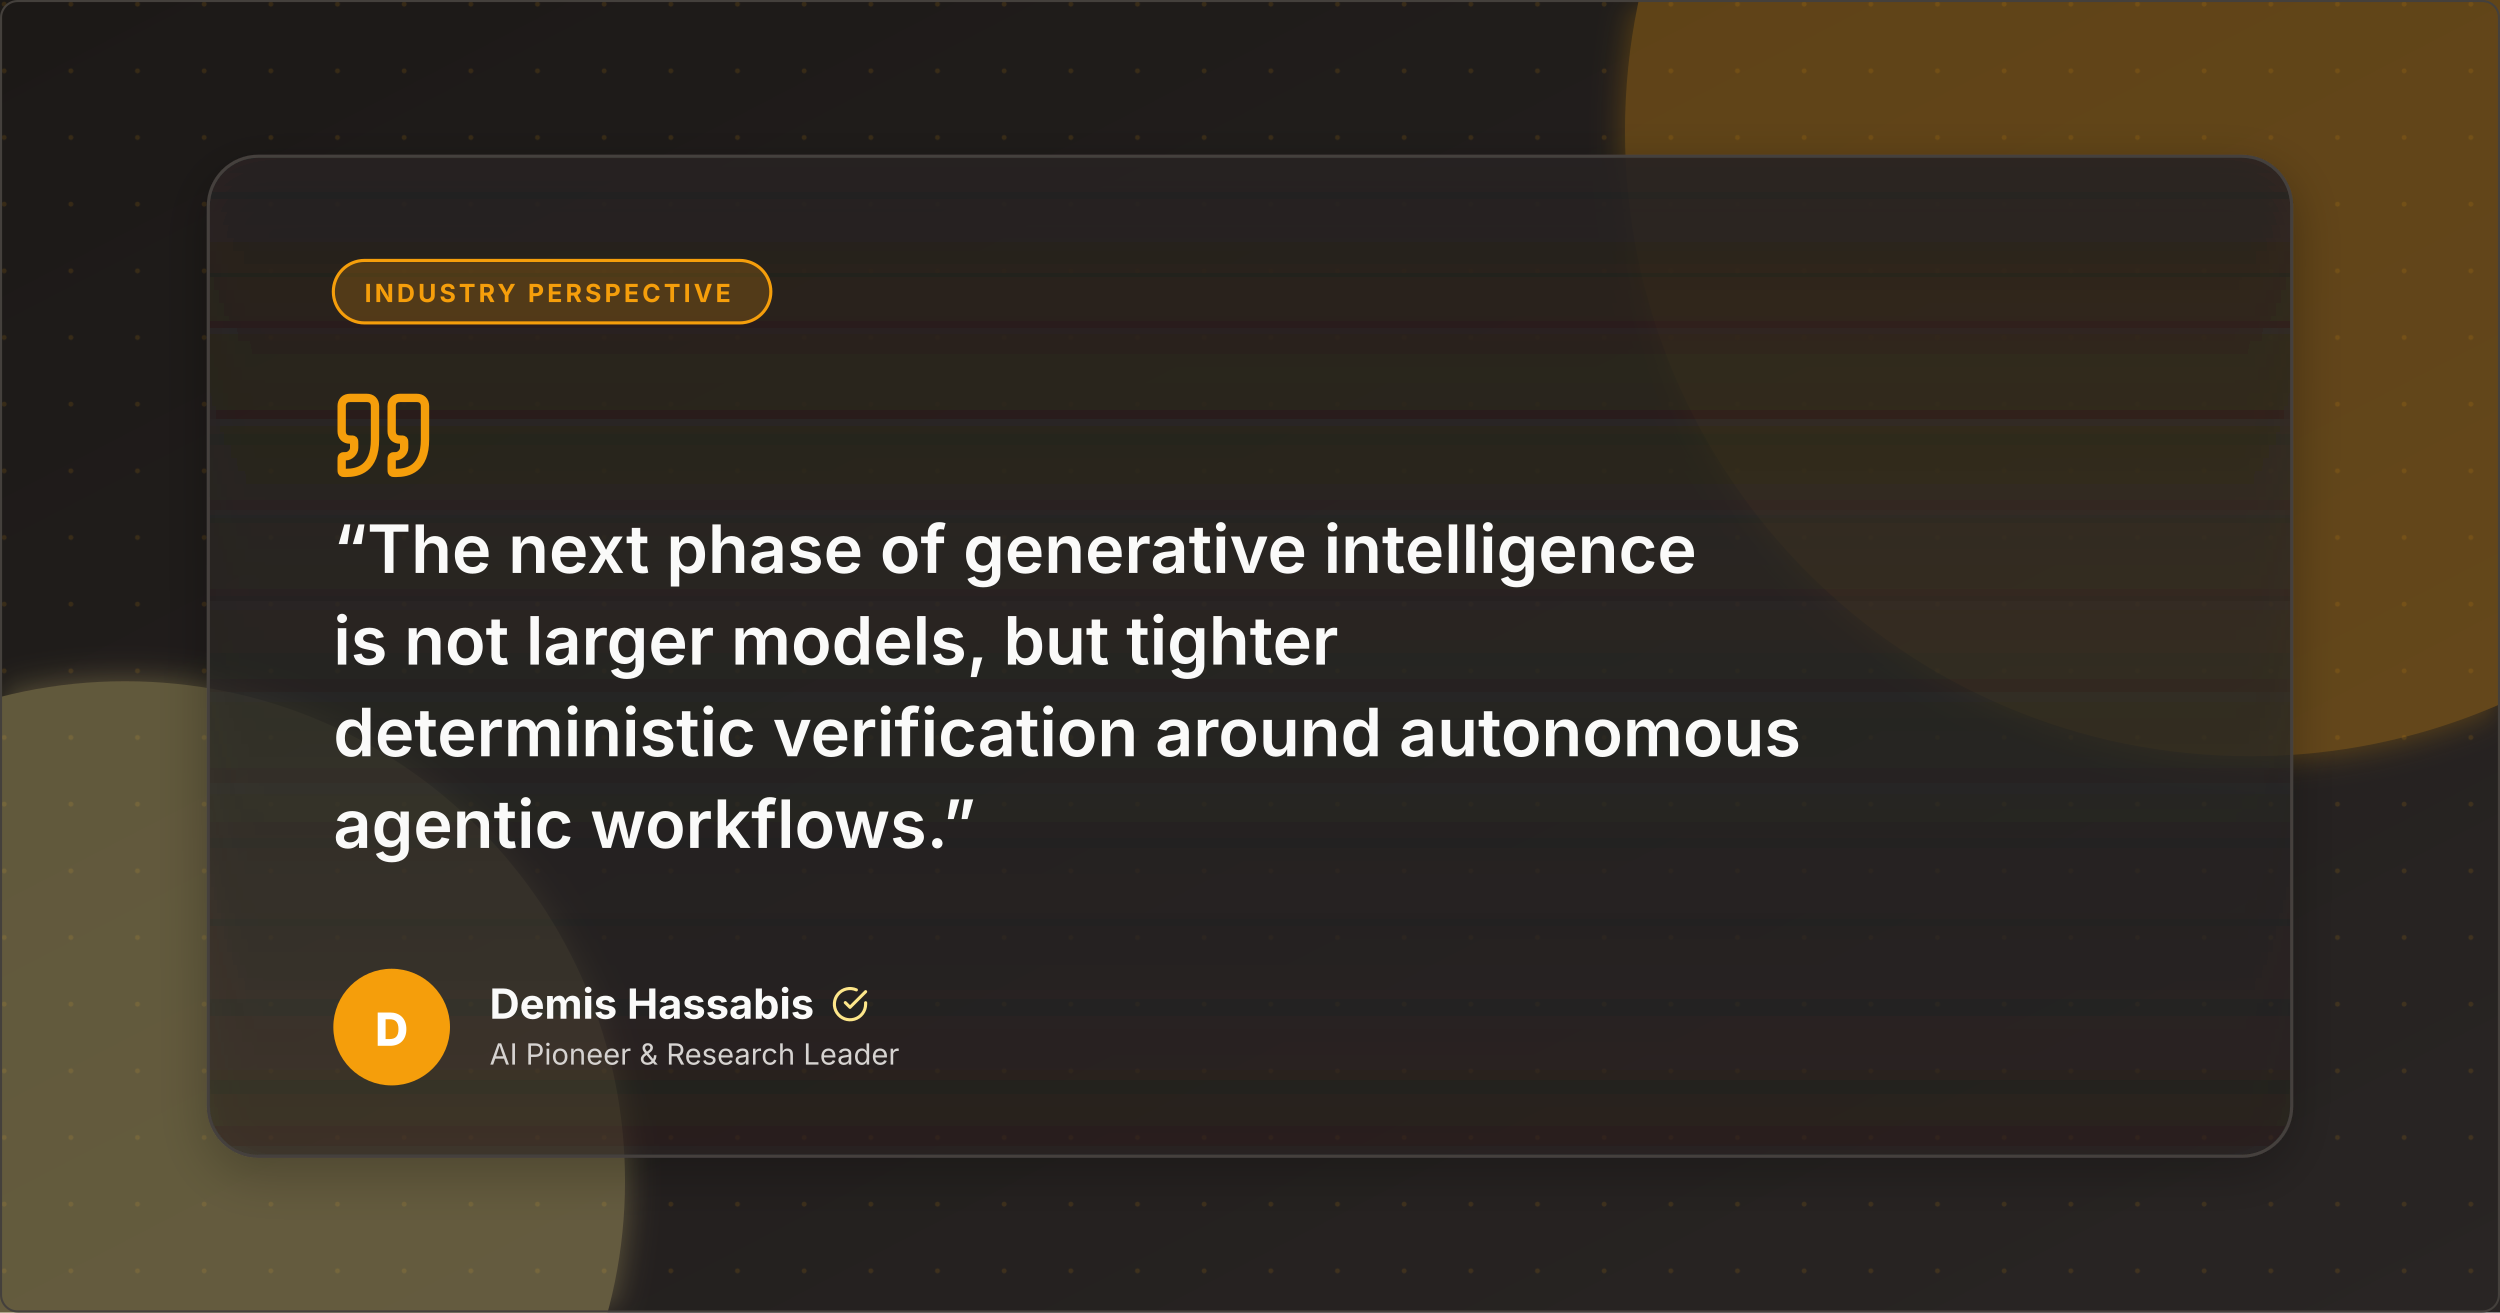
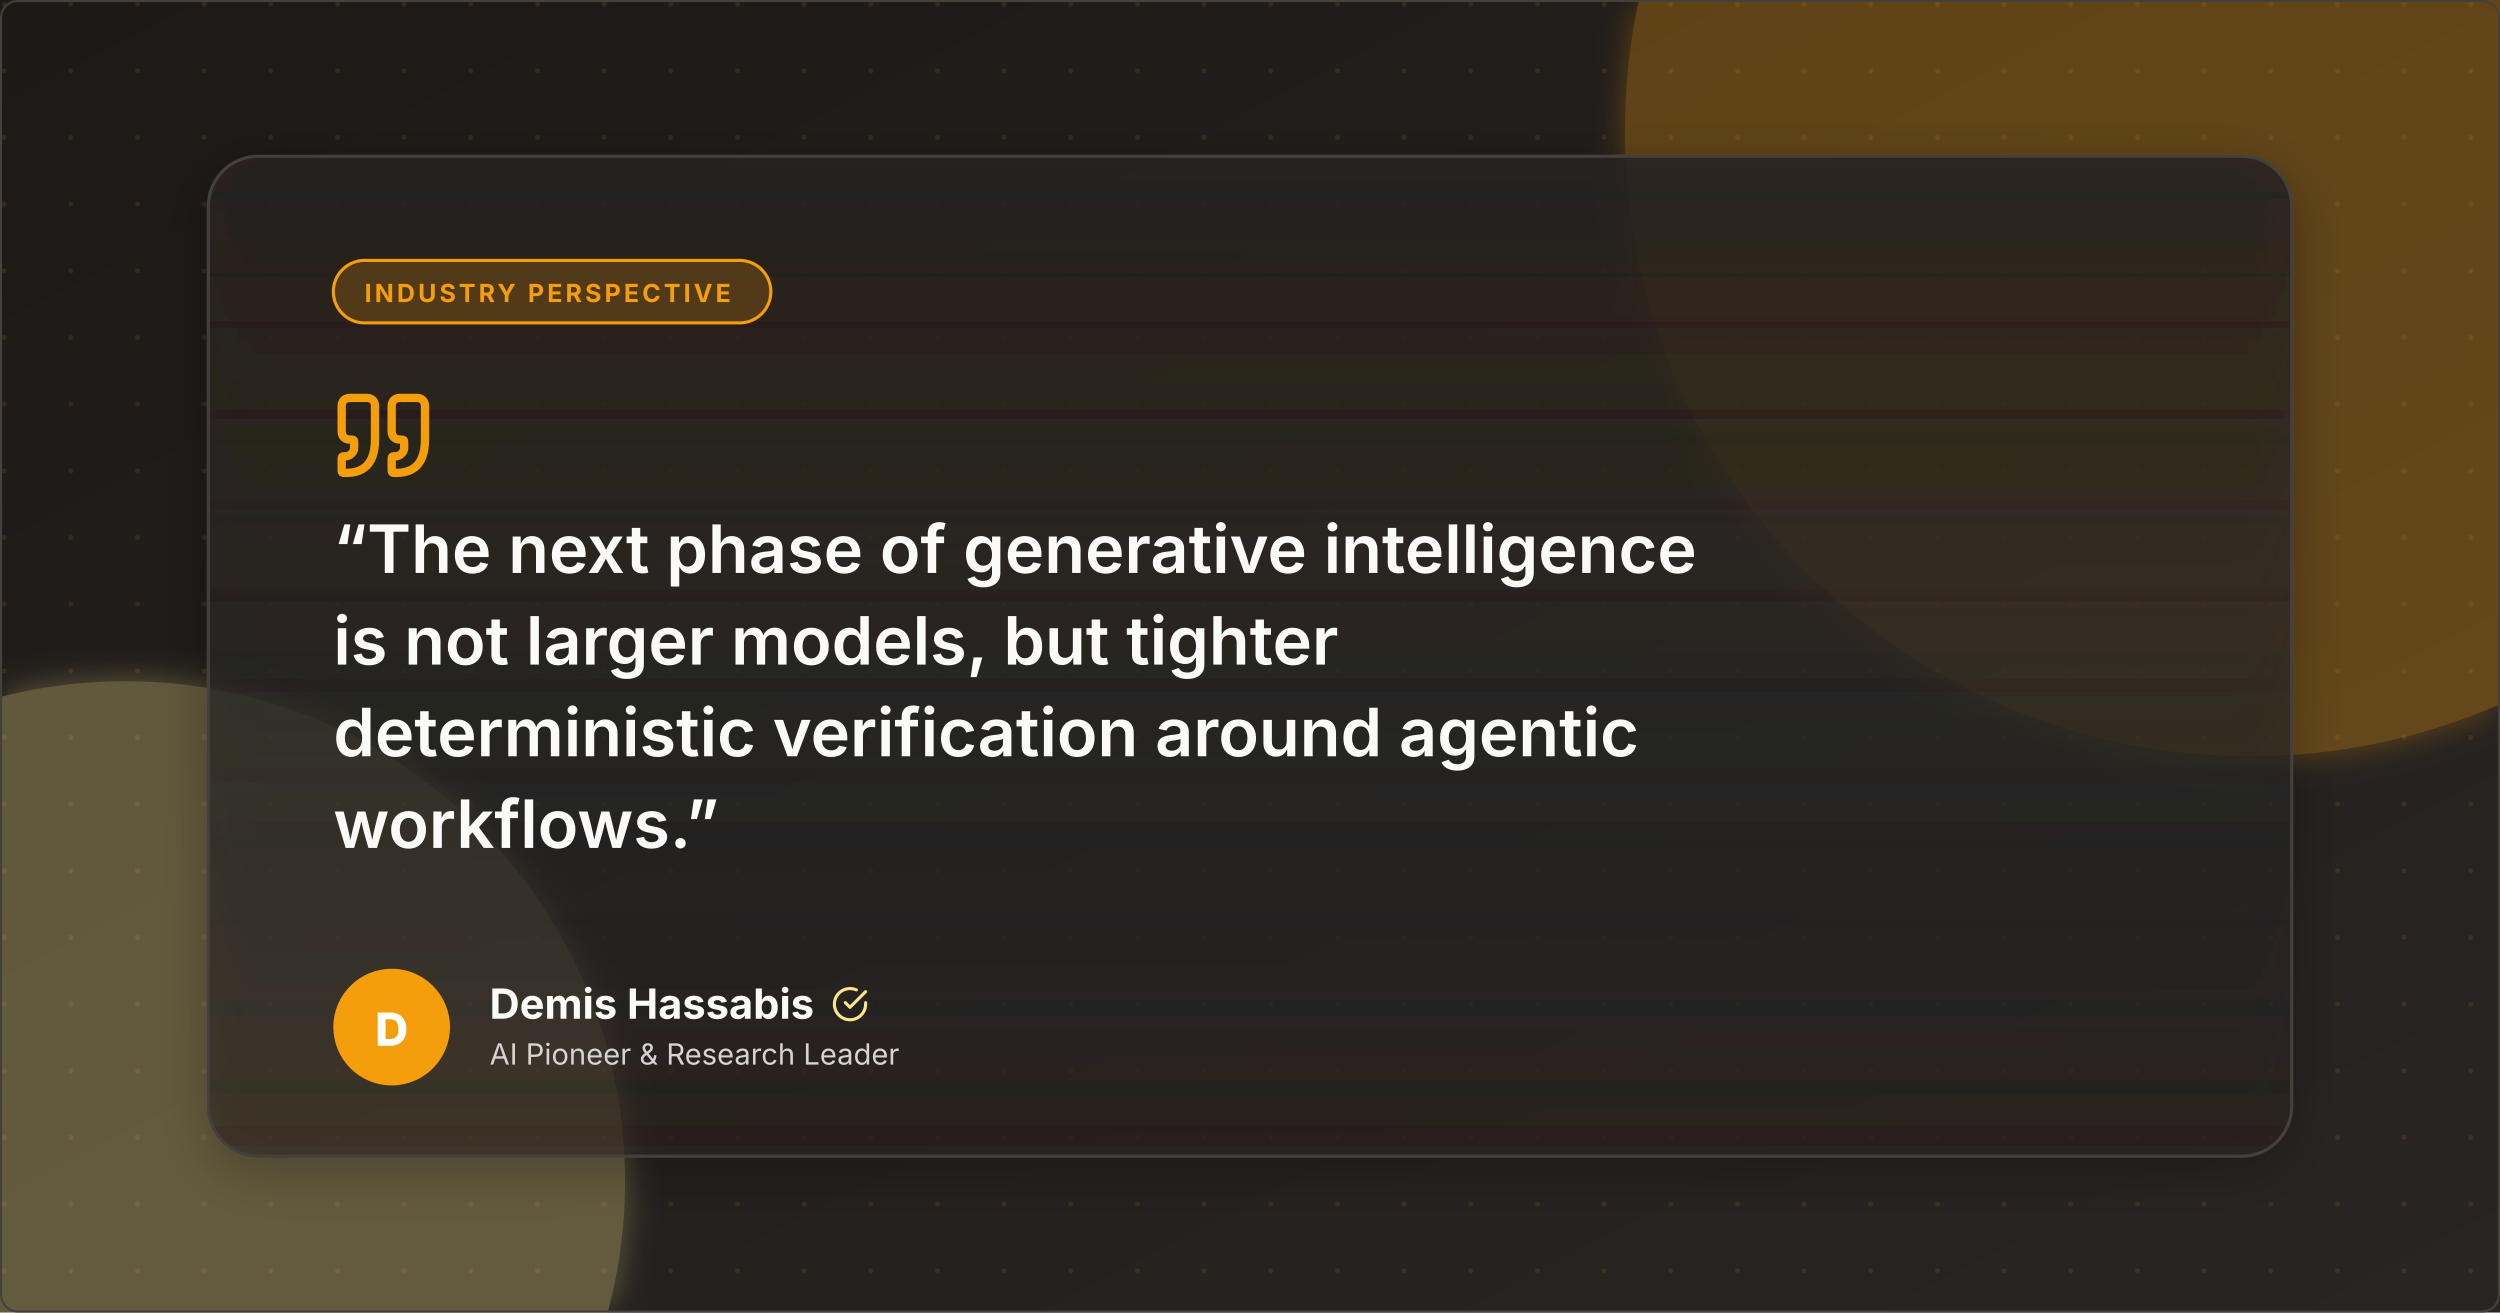
- <svg xmlns="http://www.w3.org/2000/svg" viewBox="0 0 1200 630" width="1200" height="630" role="img" aria-label="The next phase of generative intelligence is not larger models, but tighter deterministic verification around autonomous agentic workflows.">
+ <svg xmlns="http://www.w3.org/2000/svg" viewBox="0 0 1200 630" width="1200" height="630" role="img" aria-label="The next phase of generative intelligence is not larger models, but tighter deterministic verification around agentic workflows.">
  <defs>
    <linearGradient id="quote-design_005-bg-grad" x1="0%" y1="0%" x2="100%" y2="100%">
      <stop offset="0%" stop-color="#1c1917" />
      <stop offset="100%" stop-color="#292524" />
    </linearGradient>
    <linearGradient id="quote-design_005-primary-grad" x1="0%" y1="0%" x2="100%" y2="0%">
      <stop offset="0%" stop-color="#f59e0b" />
      <stop offset="100%" stop-color="#fde68a" />
    </linearGradient>
    <linearGradient id="quote-design_005-card-grad" x1="0%" y1="0%" x2="0%" y2="100%">
      <stop offset="0%" stop-color="#292524" stop-opacity="0.9" />
      <stop offset="100%" stop-color="#292524" stop-opacity="0.6" />
    </linearGradient>
    <filter id="quote-design_005-shadow" x="-10%" y="-10%" width="130%" height="130%" filterUnits="userSpaceOnUse">
      <feDropShadow dx="0" dy="8" stdDeviation="12" flood-color="#000000" flood-opacity="0.35" />
    </filter>
    <filter id="quote-design_005-glow" x="-20%" y="-20%" width="140%" height="140%">
      <feGaussianBlur stdDeviation="8" result="blur" />
      <feComposite in="SourceGraphic" in2="blur" operator="over" />
    </filter>
    <pattern id="quote-design_005-dot-grid" x="0" y="0" width="32" height="32" patternUnits="userSpaceOnUse">
      <circle cx="2" cy="2" r="1.2" fill="#f59e0b" fill-opacity="0.12" />
    </pattern>
  </defs>
  <rect width="1200" height="630" fill="url(#quote-design_005-bg-grad)" />
  <rect width="1200" height="630" fill="url(#quote-design_005-dot-grid)" />
  <g opacity="0.3">
    <circle cx="1080" cy="63" r="300" fill="#f59e0b" filter="url(#quote-design_005-glow)" />
    <circle cx="60" cy="567" r="240" fill="#fde68a" filter="url(#quote-design_005-glow)" />
  </g>
  <rect x="0.5" y="0.5" width="1199" height="629" rx="8" fill="none" stroke="#44403c" stroke-width="1" />
  <g transform="translate(100, 75)">
    <rect x="0" y="0" width="1000" height="480" rx="24" fill="url(#quote-design_005-card-grad)" stroke="#44403c" stroke-width="1.5" filter="url(#quote-design_005-shadow)" />
    <g transform="translate(60, 50)">
      <rect x="0" y="0" width="210" height="30" rx="15" fill="#f59e0b" fill-opacity="0.2" stroke="#f59e0b" stroke-width="1.5" />
      <text x="15" y="20" fill="#f59e0b" font-size="12" font-weight="700" font-family="Inter, sans-serif" letter-spacing="1.5">
        INDUSTRY PERSPECTIVE
      </text>
    </g>
    <g transform="translate(60, 110)">
      <g transform="translate(0, 0)" fill="none" stroke="#f59e0b" stroke-width="2" stroke-linecap="round" stroke-linejoin="round">
        <svg width="48" height="48" viewBox="0 0 24 24">
          <path d="M3 21c3 0 7-1 7-8V5c0-1.25-.756-2.017-2-2H4c-1.25 0-2 .75-2 1.972V11c0 1.25.75 2 2 2 1 0 1 0 1 1v1c0 1-1 2-2 2s-1 .008-1 1.031V20c0 1 0 1 1 1z" />
          <path d="M15 21c3 0 7-1 7-8V5c0-1.25-.757-2.017-2-2h-4c-1.25 0-2 .75-2 1.972V11c0 1.25.75 2 2 2 1 0 1 0 1 1v1c0 1-1 2-2 2s-1 .008-1 1.031V20c0 1 0 1 1 1z" />
        </svg>
      </g>
    </g>
    <g transform="translate(60, 180)">
      <text x="0" y="20" fill="#fafaf9" font-size="32" font-weight="600" text-anchor="start" font-family="Inter, system-ui, -apple-system, sans-serif" opacity="1">
        <tspan x="0" dy="0">“The next phase of generative intelligence</tspan>
        <tspan x="0" dy="44">is not larger models, but tighter</tspan>
-         <tspan x="0" dy="44">deterministic verification around autonomous</tspan>
-         <tspan x="0" dy="44">agentic workflows.”</tspan>
+         <tspan x="0" dy="44">deterministic verification around agentic</tspan>
+         <tspan x="0" dy="44">workflows.”</tspan>
      </text>
    </g>
    <g transform="translate(60, 390)">
      <circle cx="28" cy="28" r="28" fill="#f59e0b" />
      <text x="28" y="37" fill="#ffffff" font-size="22" font-weight="800" text-anchor="middle" font-family="Inter, sans-serif">
        D
      </text>
      <text x="75" y="24" fill="#fafaf9" font-size="20" font-weight="700" font-family="Inter, sans-serif">
        Demis Hassabis
      </text>
      <g transform="translate(239, 8)" fill="none" stroke="#fde68a" stroke-width="2" stroke-linecap="round" stroke-linejoin="round">
        <svg width="18" height="18" viewBox="0 0 24 24">
          <path d="M22 11.08V12a10 10 0 1 1-5.93-9.14" />
          <polyline points="22 4 12 14.01 9 11.01" />
        </svg>
      </g>
      <text x="75" y="46" fill="#d6d3d1" font-size="14" font-family="Inter, sans-serif">
        AI Pioneer &amp; Research Leader
      </text>
    </g>
  </g>
</svg>
